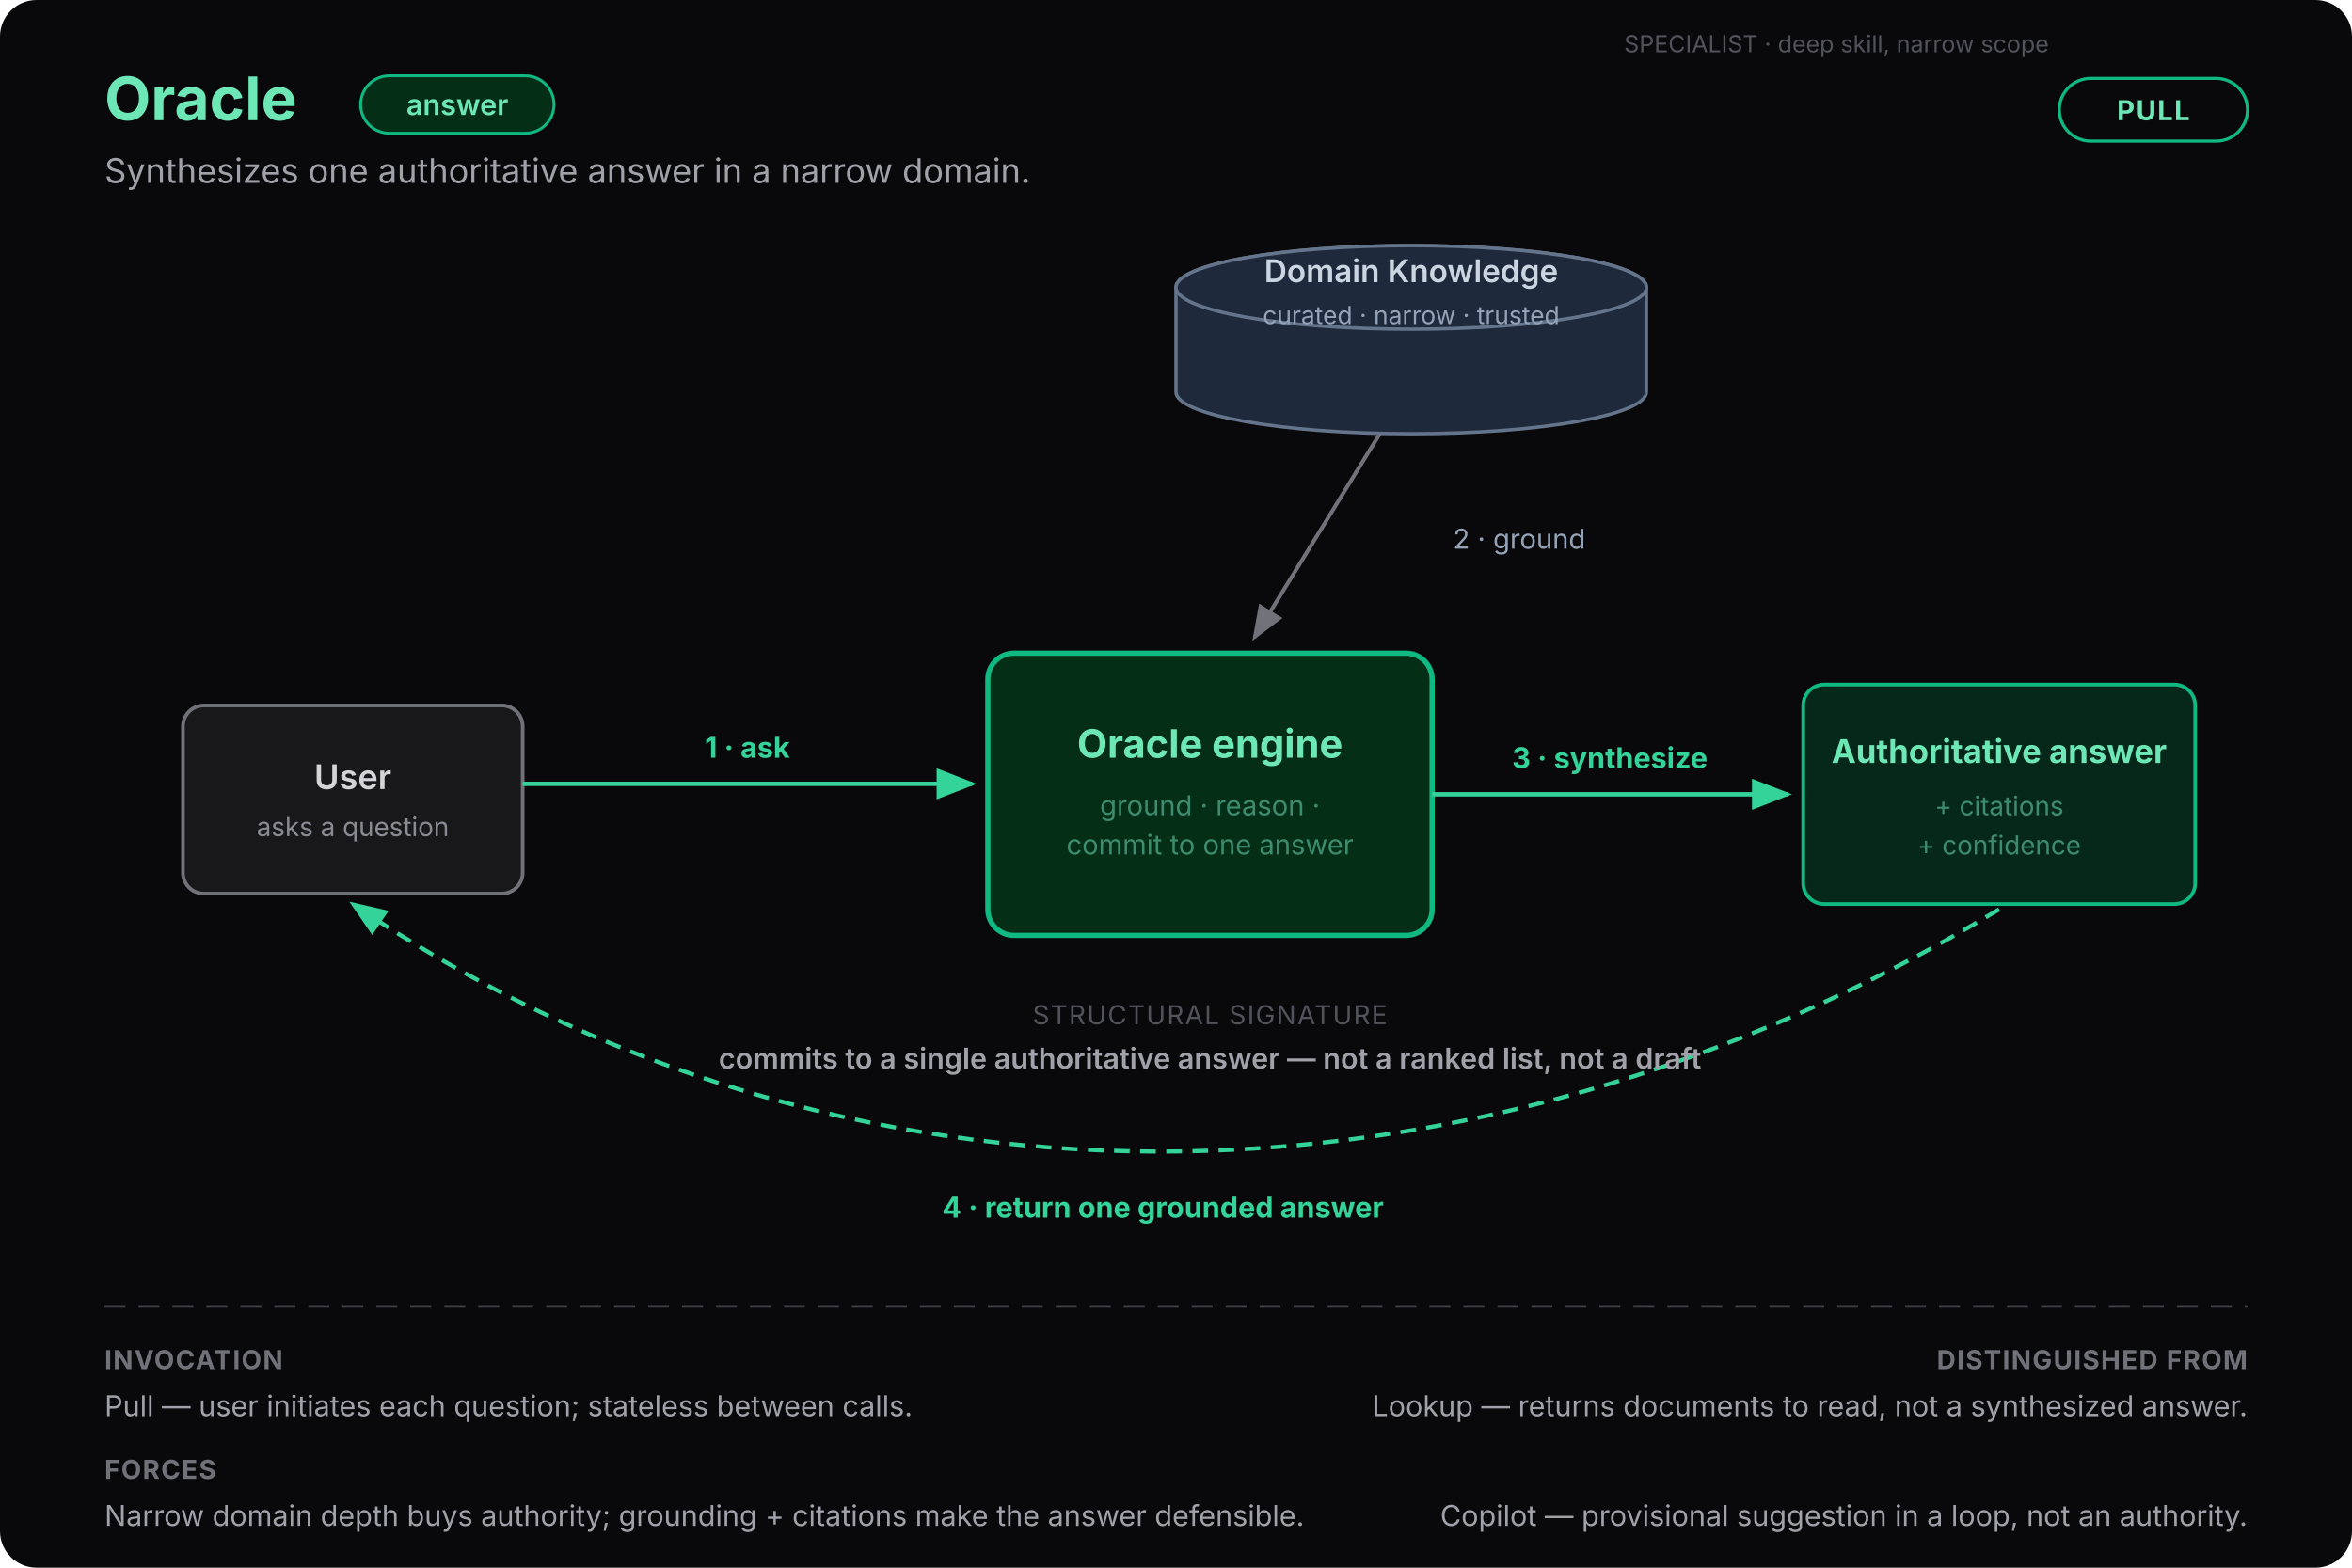
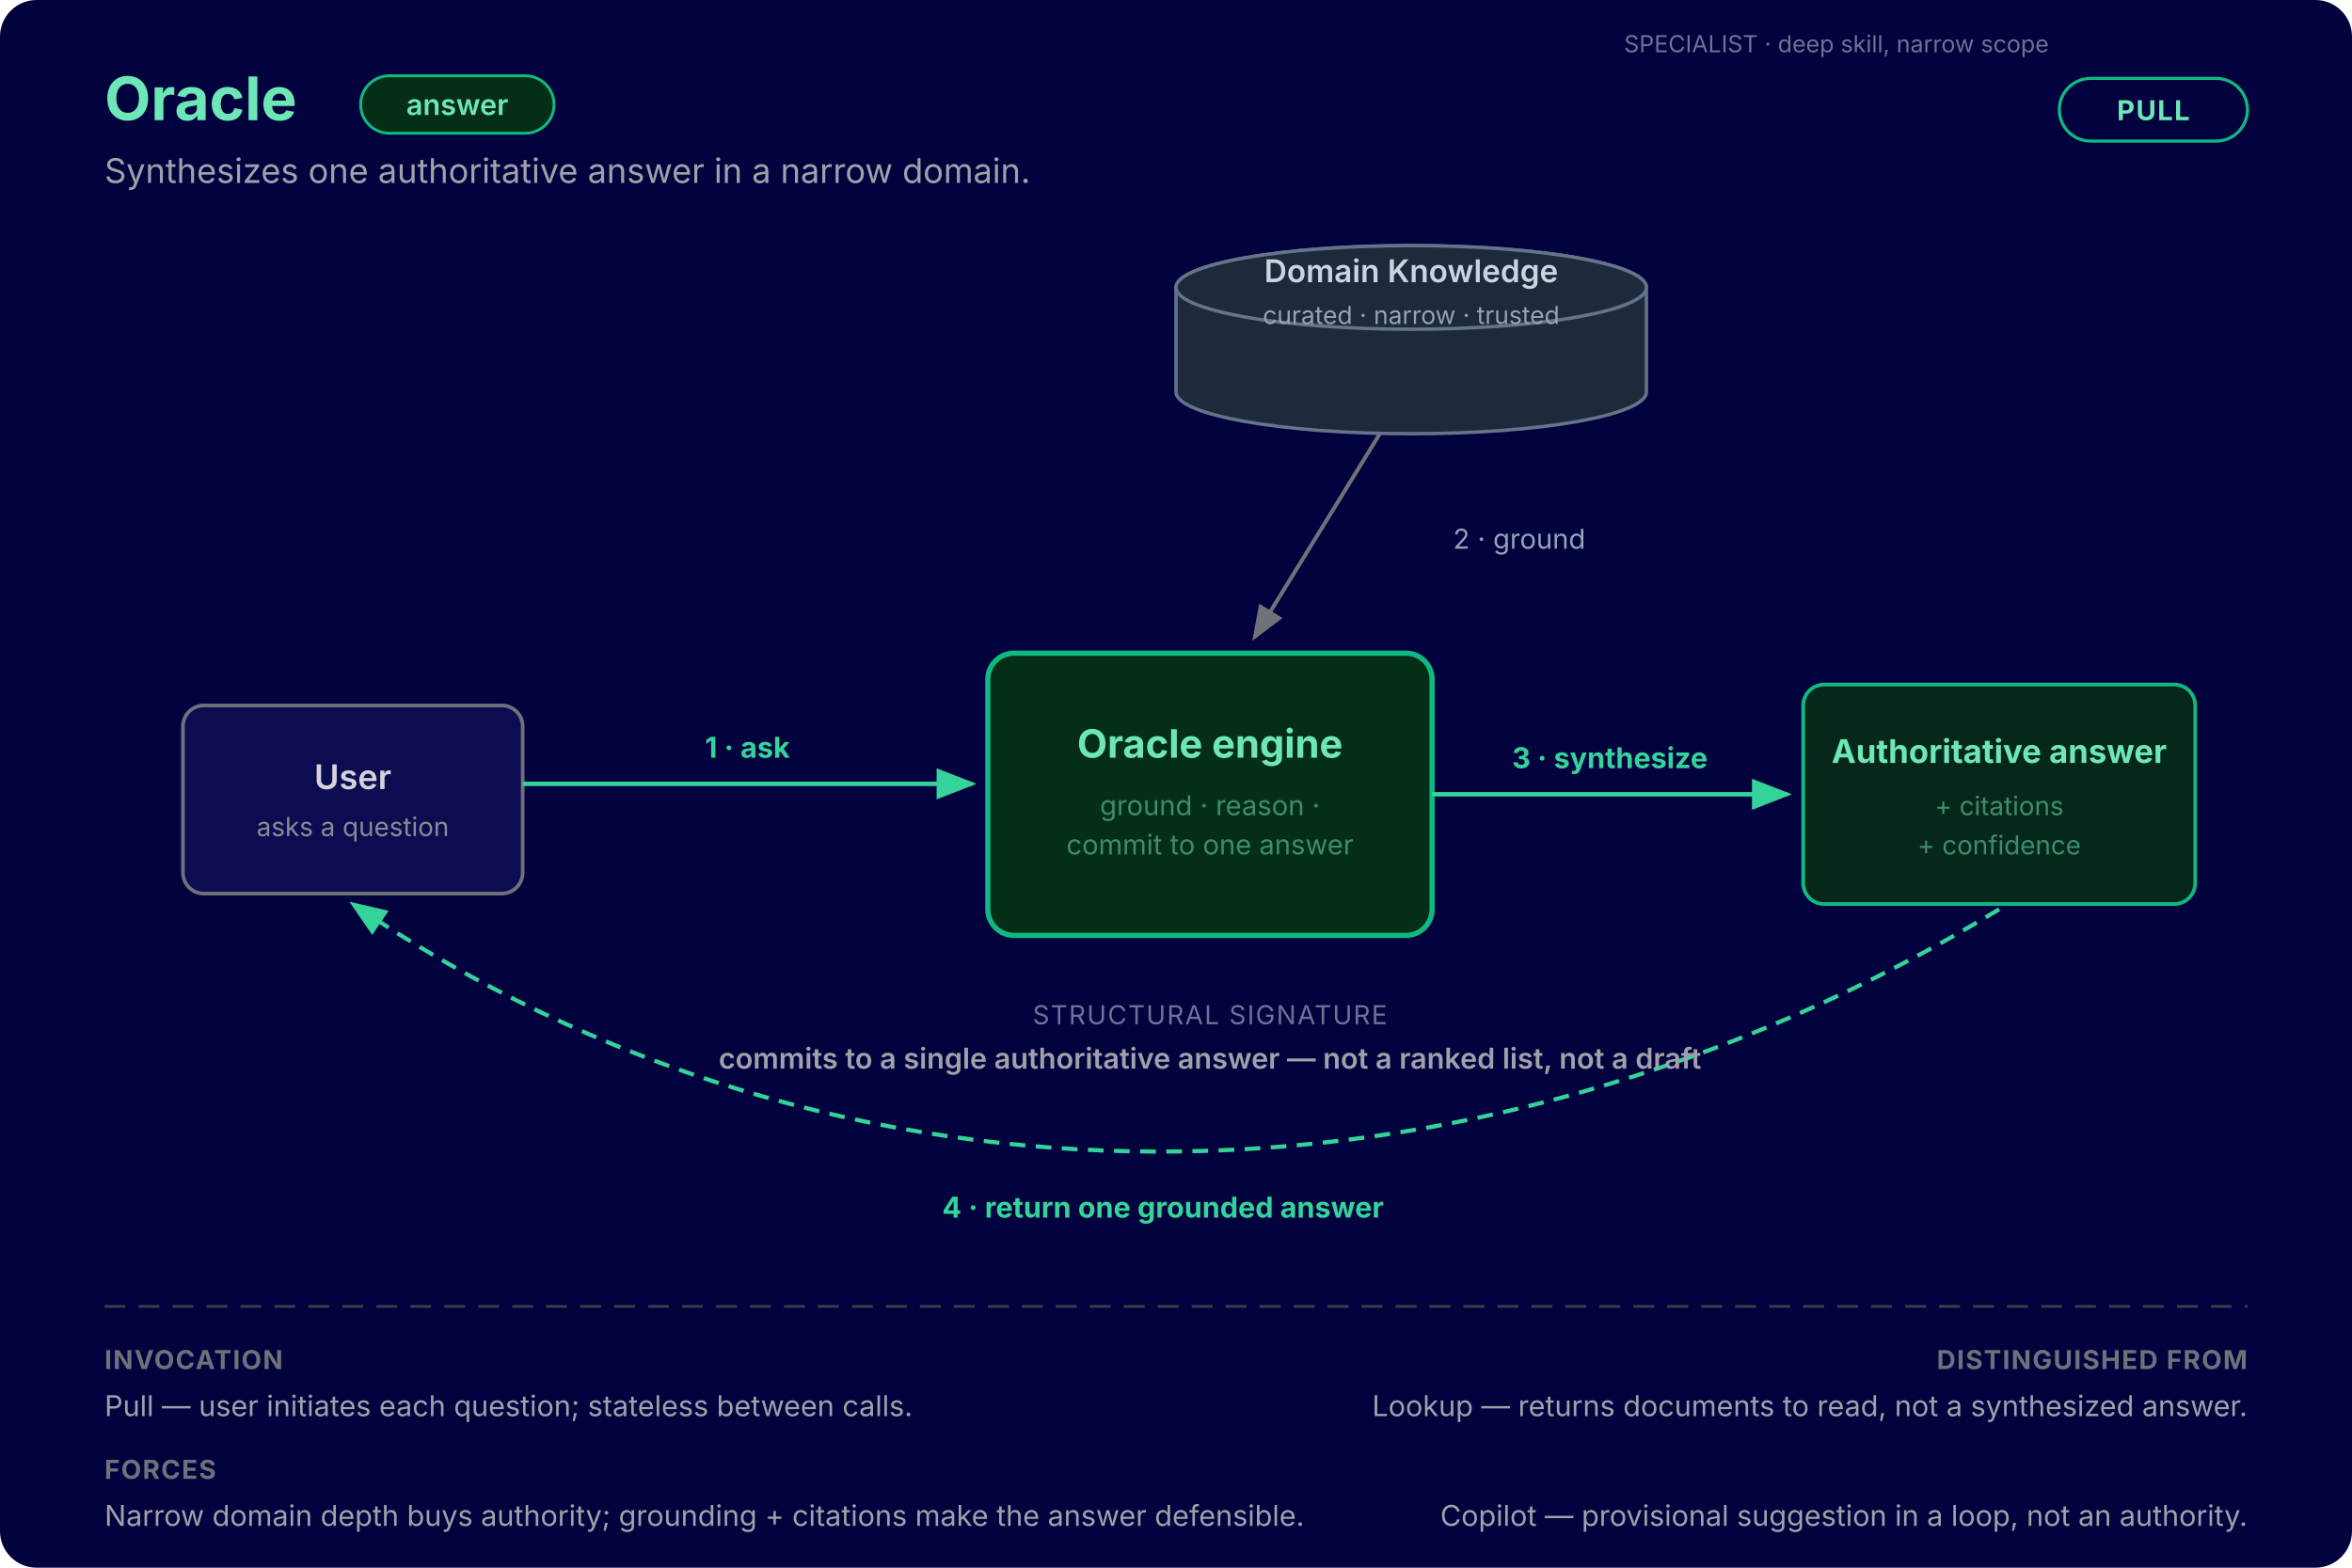
<svg xmlns="http://www.w3.org/2000/svg" viewBox="0 0 900 600" width="900" height="600" font-family="Inter, system-ui, sans-serif">
  <defs>
    <marker id="ar-em" markerWidth="9" markerHeight="7" refX="8" refY="3.5" orient="auto">
      <polygon points="0 0, 9 3.5, 0 7" fill="#34d399" />
    </marker>
    <marker id="ar-gy" markerWidth="9" markerHeight="7" refX="8" refY="3.5" orient="auto">
      <polygon points="0 0, 9 3.5, 0 7" fill="#71717a" />
    </marker>
  </defs>
-   <rect width="900" height="600" fill="#09090b" rx="14" />
+   <rect width="900" height="600" fill="#02023e" rx="14" />
  <text x="40" y="46" fill="#6ee7b7" font-size="23" font-weight="700">Oracle</text>
  <rect x="138" y="29" width="74" height="22" rx="11" fill="#052e16" stroke="#10b981" stroke-width="1.1" />
  <text x="175" y="44" fill="#6ee7b7" font-size="11" font-weight="600" text-anchor="middle">answer</text>
  <text x="40" y="70" fill="#a1a1aa" font-size="13">Synthesizes one authoritative answer in a narrow domain.</text>
  <rect x="788" y="30" width="72" height="24" rx="12" fill="none" stroke="#10b981" stroke-width="1.2" />
  <text x="824" y="46" fill="#6ee7b7" font-size="10.5" font-weight="700" text-anchor="middle" letter-spacing="0.5">PULL</text>
-   <text x="784" y="20" fill="#52525b" font-size="9" text-anchor="end">SPECIALIST · deep skill, narrow scope</text>
+   <text x="784" y="20" fill="#6b7396" font-size="9" text-anchor="end">SPECIALIST · deep skill, narrow scope</text>
  <g>
    <path d="M450 150 a90 16 0 0 0 180 0 v-40 a90 16 0 0 0 -180 0 z" fill="#1e293b" stroke="#64748b" stroke-width="1.3" />
    <ellipse cx="540" cy="110" rx="90" ry="16" fill="#1e293b" stroke="#64748b" stroke-width="1.3" />
    <text x="540" y="108" fill="#cbd5e1" font-size="12" font-weight="600" text-anchor="middle">Domain Knowledge</text>
    <text x="540" y="124" fill="#94a3b8" font-size="9.5" text-anchor="middle">curated · narrow · trusted</text>
  </g>
-   <rect x="70" y="270" width="130" height="72" rx="8" fill="#18181b" stroke="#71717a" stroke-width="1.4" />
+   <rect x="70" y="270" width="130" height="72" rx="8" fill="#0c0c52" stroke="#71717a" stroke-width="1.4" />
  <text x="135" y="302" fill="#d4d4d8" font-size="13" font-weight="600" text-anchor="middle">User</text>
  <text x="135" y="320" fill="#8a8a93" font-size="10" text-anchor="middle">asks a question</text>
  <rect x="378" y="250" width="170" height="108" rx="10" fill="#052e16" stroke="#10b981" stroke-width="2" />
  <text x="463" y="290" fill="#6ee7b7" font-size="15" font-weight="700" text-anchor="middle">Oracle engine</text>
  <text x="463" y="312" fill="#3d8c6e" font-size="10.5" text-anchor="middle">ground · reason ·</text>
  <text x="463" y="327" fill="#3d8c6e" font-size="10.5" text-anchor="middle">commit to one answer</text>
  <rect x="690" y="262" width="150" height="84" rx="8" fill="#06281a" stroke="#10b981" stroke-width="1.4" />
  <text x="765" y="292" fill="#6ee7b7" font-size="12.5" font-weight="700" text-anchor="middle">Authoritative answer</text>
  <text x="765" y="312" fill="#3d8c6e" font-size="10" text-anchor="middle">+ citations</text>
  <text x="765" y="327" fill="#3d8c6e" font-size="10" text-anchor="middle">+ confidence</text>
  <line x1="200" y1="300" x2="372" y2="300" stroke="#34d399" stroke-width="1.7" marker-end="url(#ar-em)" />
  <text x="286" y="290" fill="#34d399" font-size="11" font-weight="700" text-anchor="middle">1 · ask</text>
  <line x1="528" y1="166" x2="480" y2="244" stroke="#71717a" stroke-width="1.5" marker-end="url(#ar-gy)" />
  <text x="556" y="210" fill="#94a3b8" font-size="10.5" text-anchor="start">2 · ground</text>
  <line x1="548" y1="304" x2="684" y2="304" stroke="#34d399" stroke-width="1.7" marker-end="url(#ar-em)" />
  <text x="616" y="294" fill="#34d399" font-size="11" font-weight="700" text-anchor="middle">3 · synthesize</text>
  <path d="M765 348 C 560 472, 320 472, 135 346" fill="none" stroke="#34d399" stroke-width="1.6" stroke-dasharray="6,4" marker-end="url(#ar-em)" />
  <text x="445" y="466" fill="#34d399" font-size="11" font-weight="700" text-anchor="middle">4 · return one grounded answer</text>
-   <text x="463" y="392" fill="#52525b" font-size="10" text-anchor="middle" letter-spacing="0.5">STRUCTURAL SIGNATURE</text>
+   <text x="463" y="392" fill="#6b7396" font-size="10" text-anchor="middle" letter-spacing="0.5">STRUCTURAL SIGNATURE</text>
  <text x="463" y="409" fill="#a1a1aa" font-size="11" text-anchor="middle" font-weight="600">commits to a single authoritative answer — not a ranked list, not a draft</text>
  <line x1="40" y1="500" x2="860" y2="500" stroke="#3f3f46" stroke-width="1" stroke-dasharray="8,5" />
  <text x="40" y="524" fill="#71717a" font-size="10" font-weight="700" letter-spacing="0.5">INVOCATION</text>
  <text x="40" y="542" fill="#a1a1aa" font-size="11">Pull — user initiates each question; stateless between calls.</text>
  <text x="40" y="566" fill="#71717a" font-size="10" font-weight="700" letter-spacing="0.5">FORCES</text>
  <text x="40" y="584" fill="#a1a1aa" font-size="11">Narrow domain depth buys authority; grounding + citations make the answer defensible.</text>
  <text x="860" y="524" fill="#71717a" font-size="10" font-weight="700" letter-spacing="0.5" text-anchor="end">DISTINGUISHED FROM</text>
  <text x="860" y="542" fill="#a1a1aa" font-size="11" text-anchor="end">Lookup — returns documents to read, not a synthesized answer.</text>
  <text x="860" y="566" fill="#71717a" font-size="10" font-weight="700" letter-spacing="0.5" text-anchor="end"> </text>
  <text x="860" y="584" fill="#a1a1aa" font-size="11" text-anchor="end">Copilot — provisional suggestion in a loop, not an authority.</text>
</svg>
